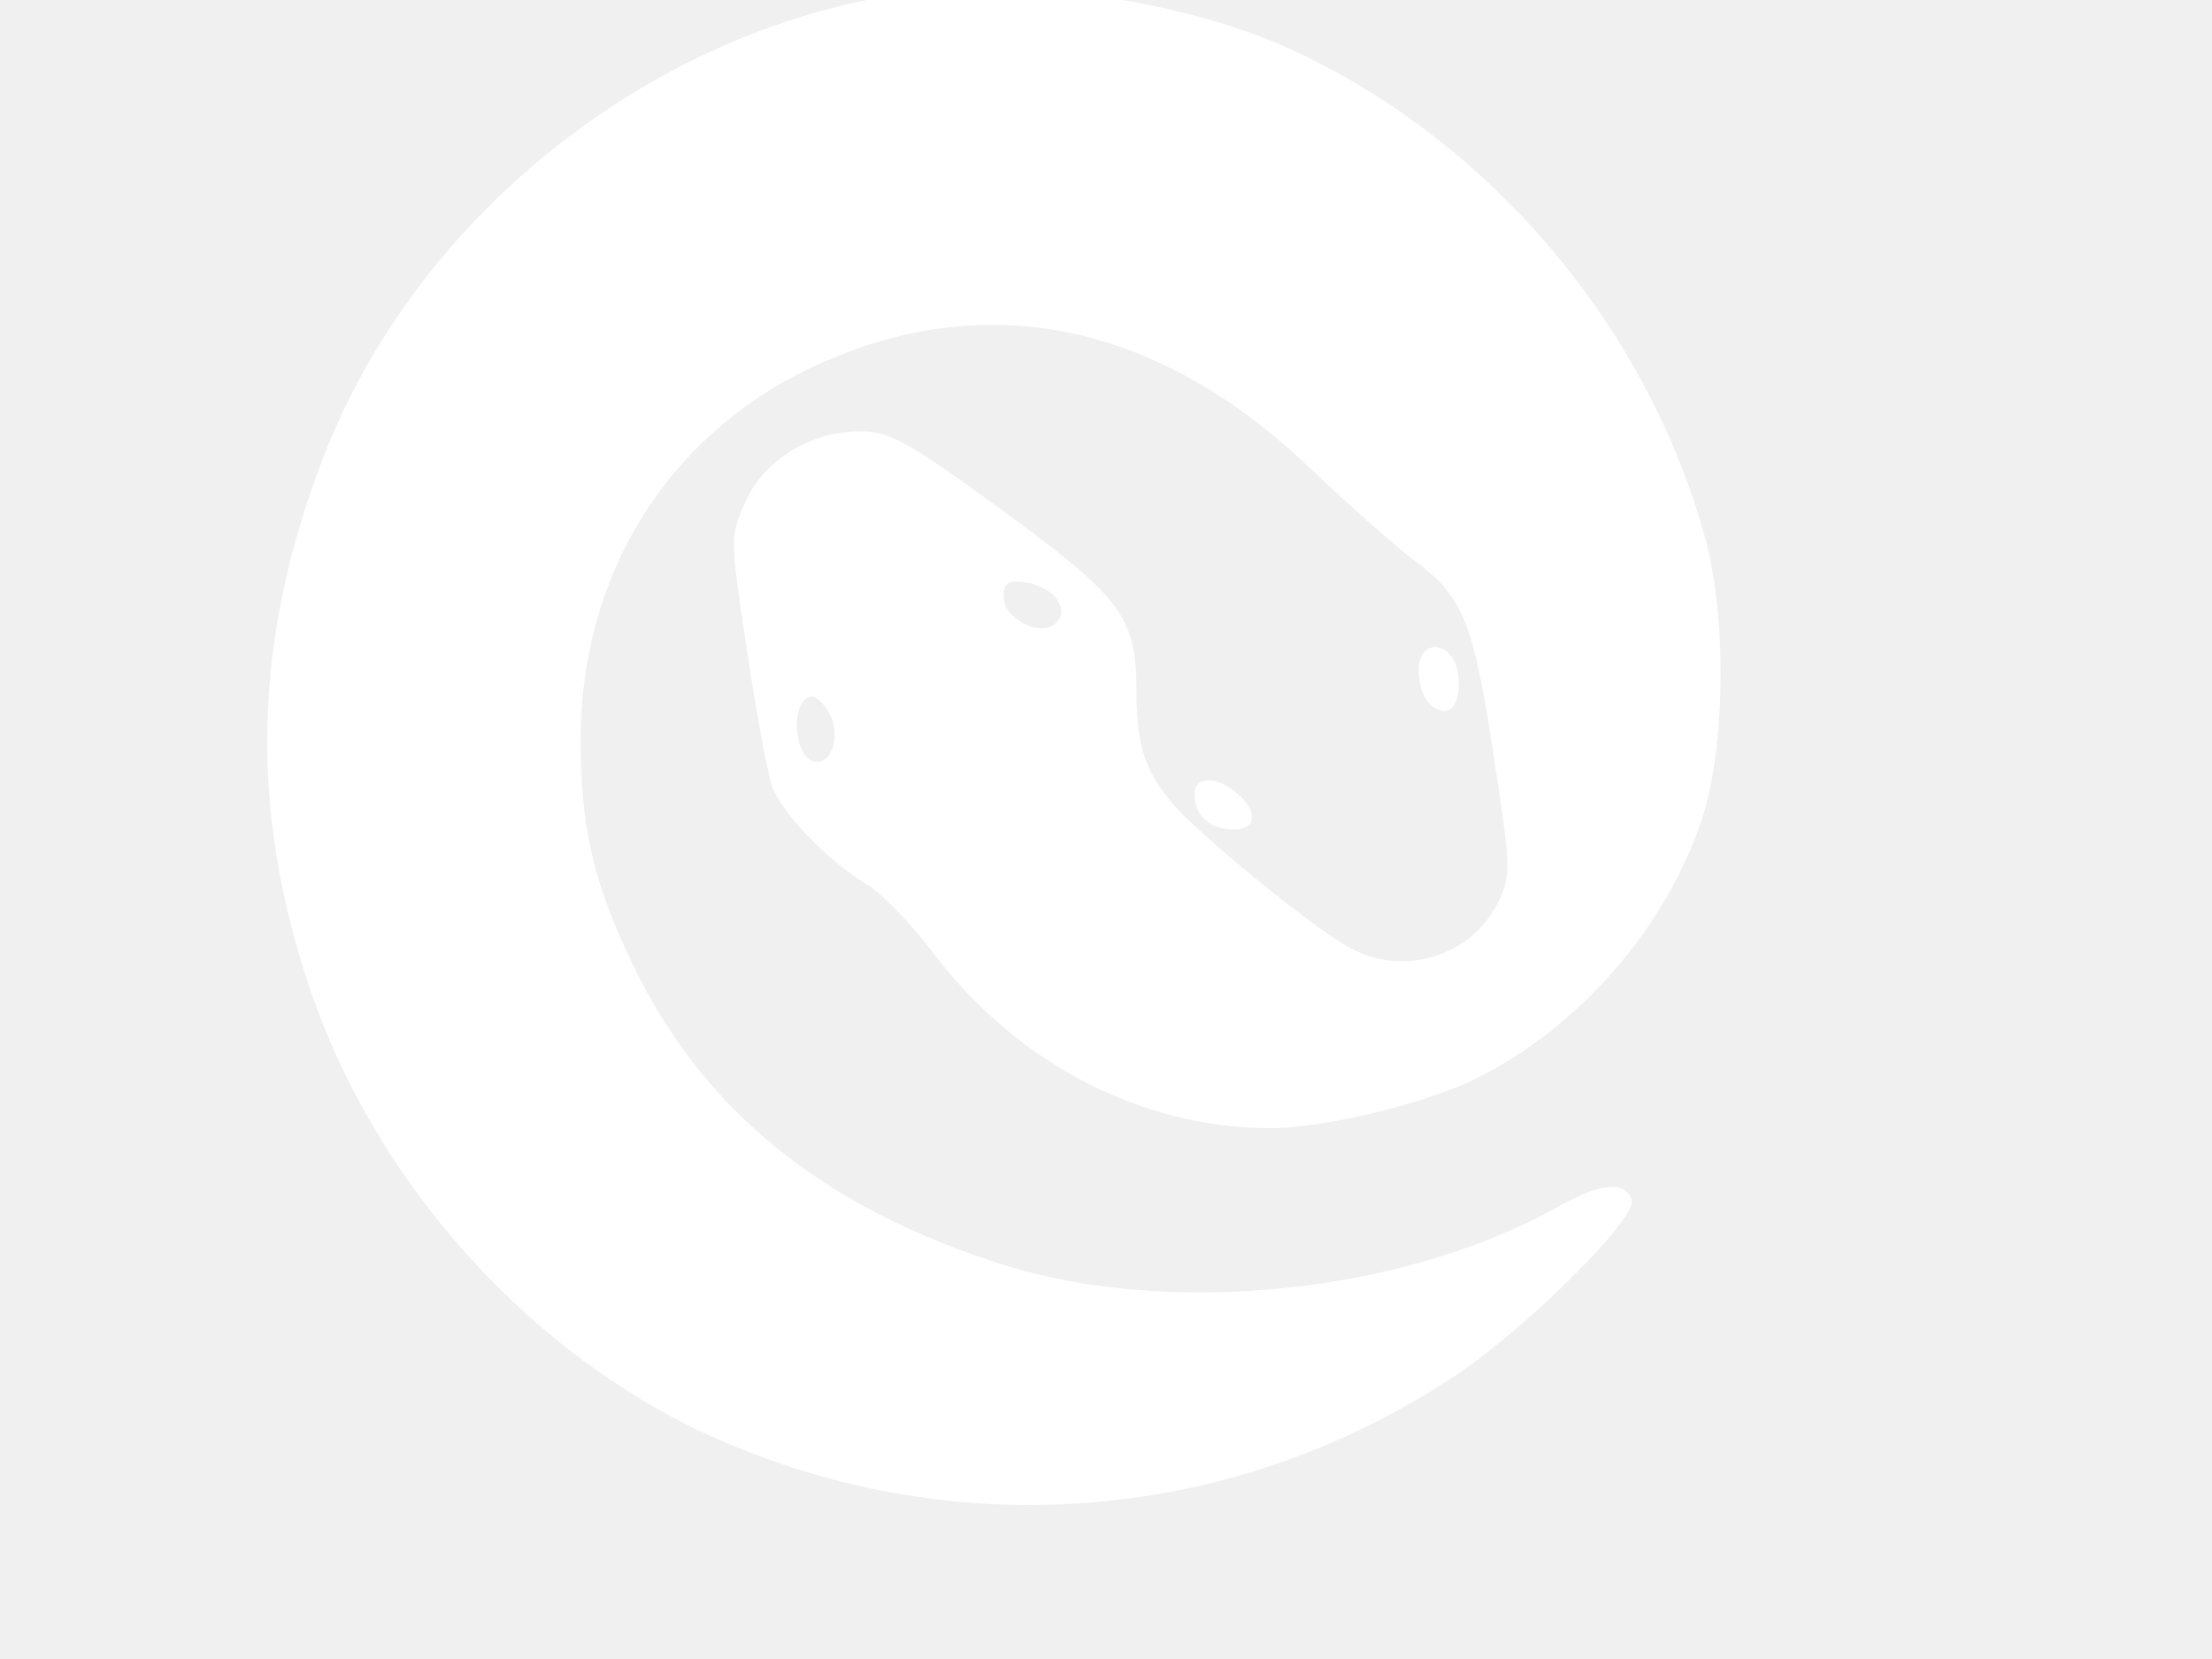
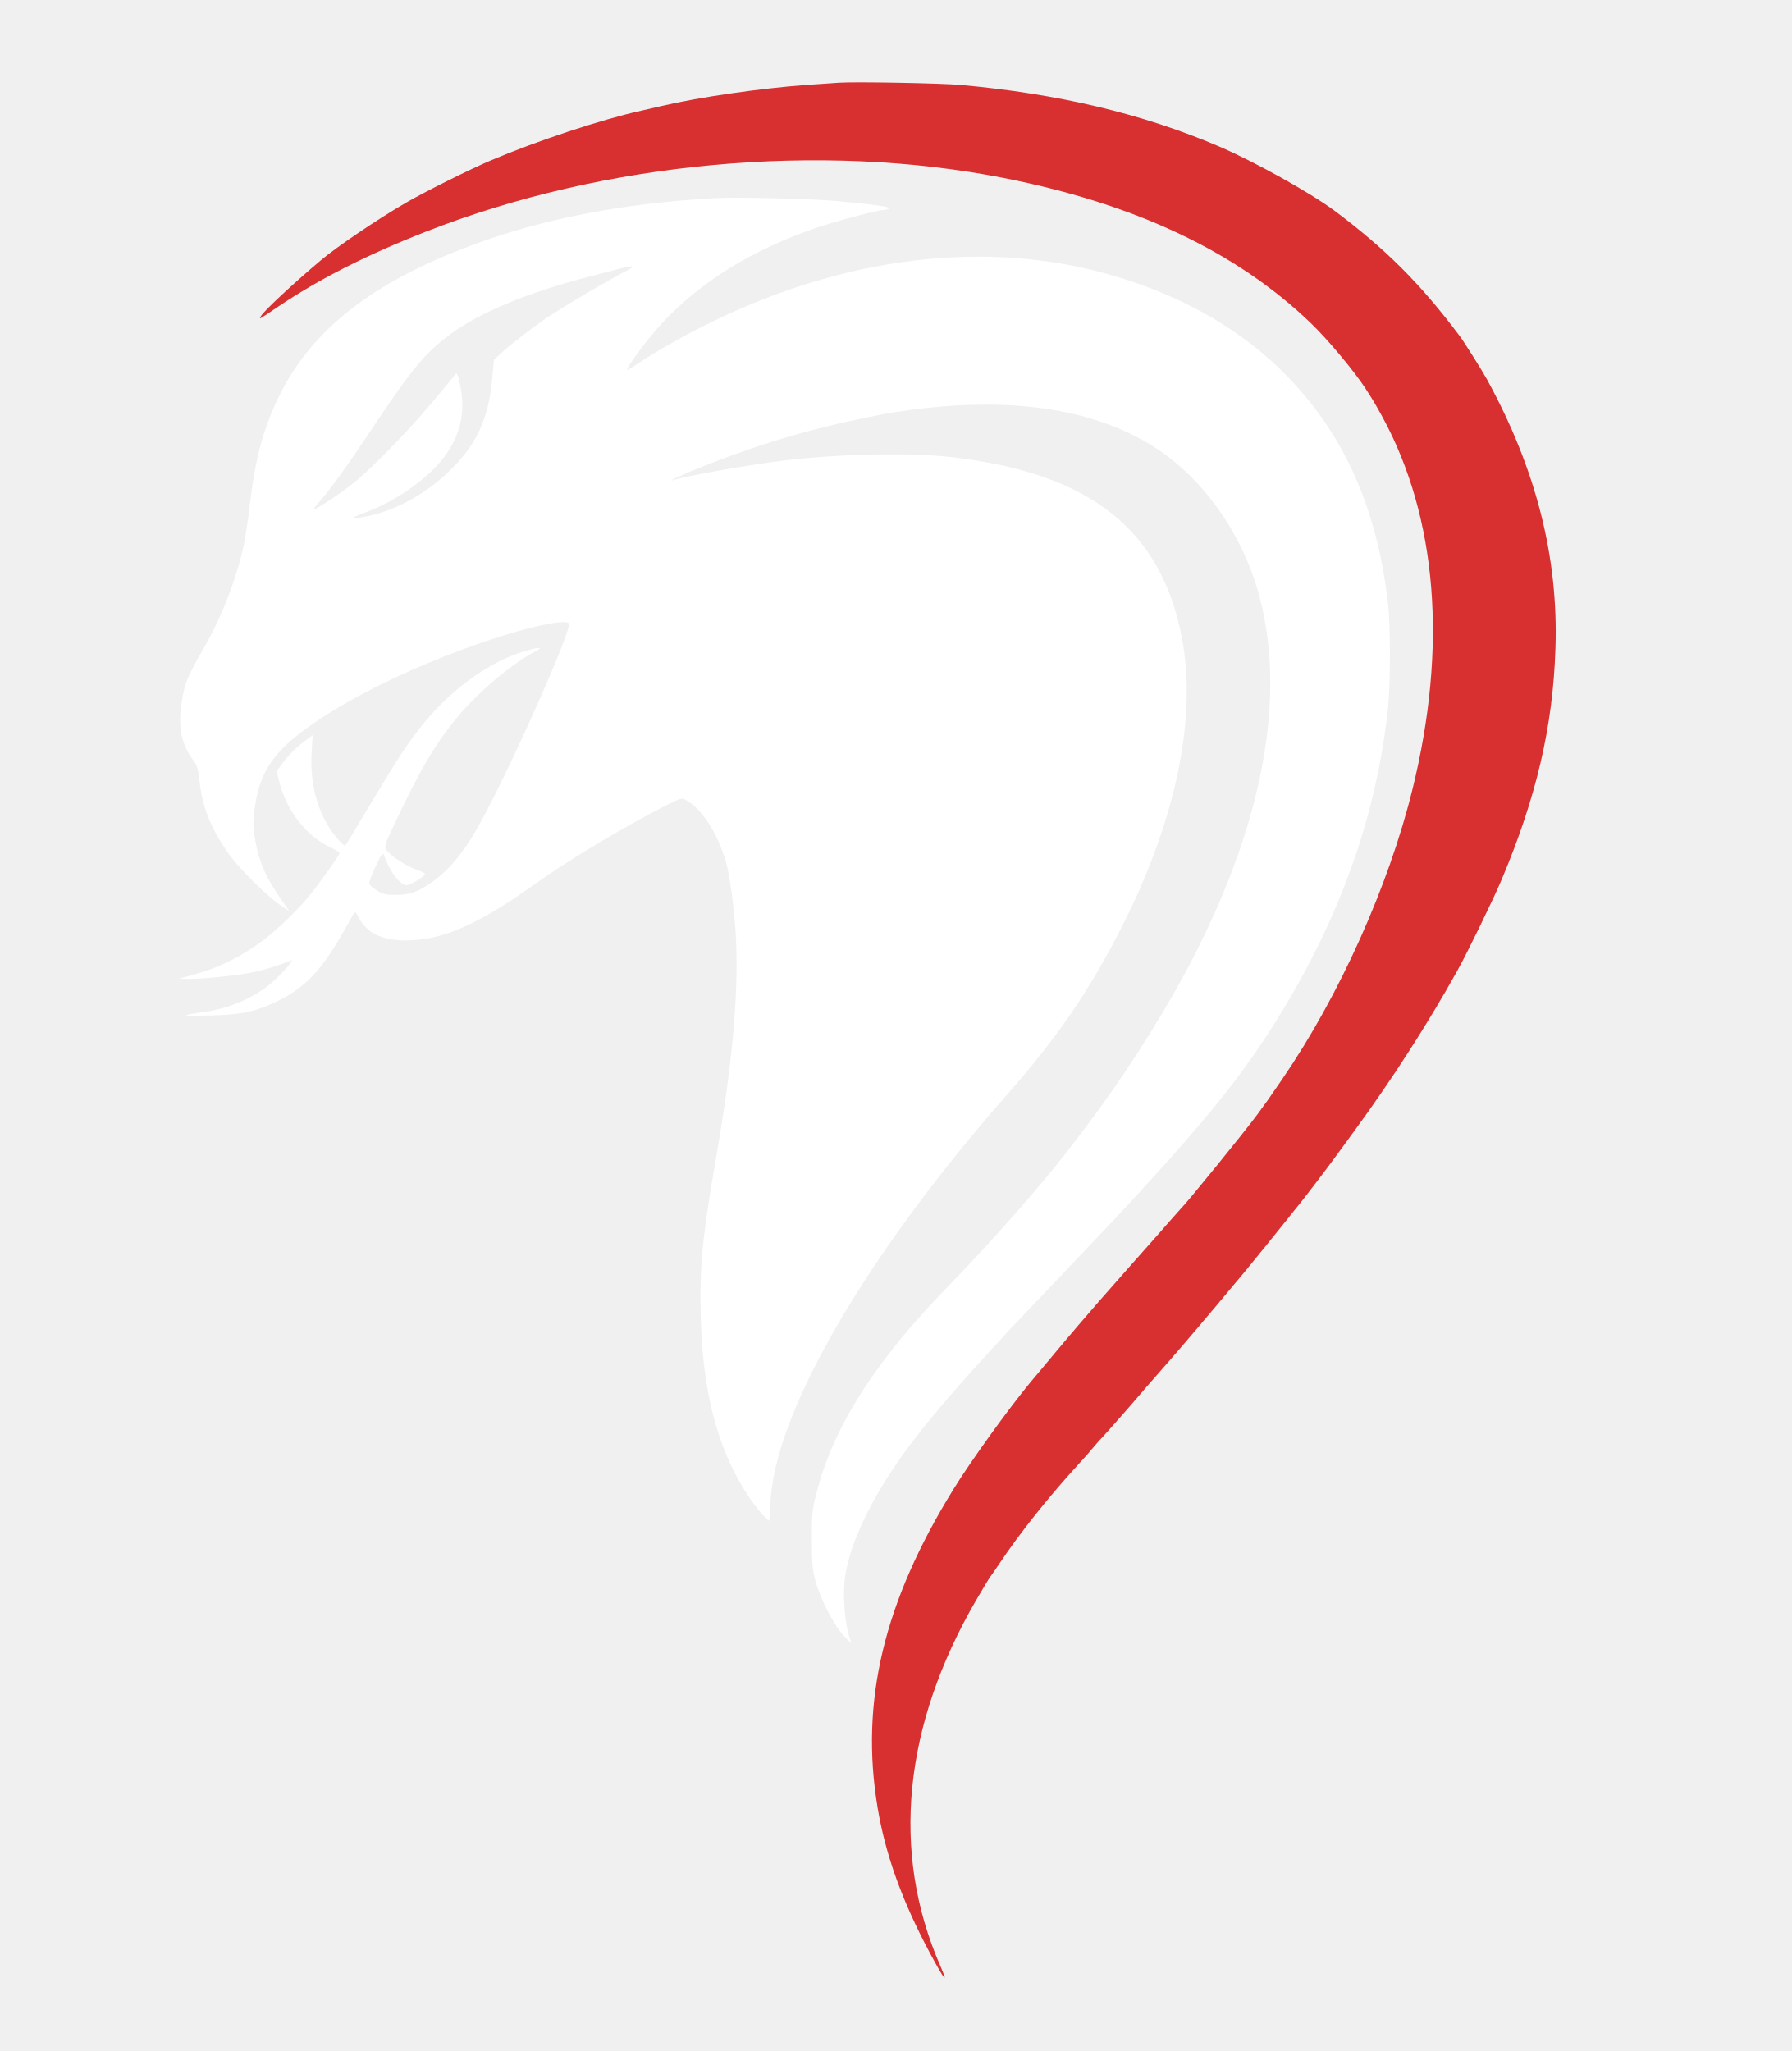
- <svg xmlns="http://www.w3.org/2000/svg" version="1.0" width="400pt" height="300pt" viewBox="0 0 400 300">
-   <g transform="translate(-120,360) scale(0.15,-0.15)" fill="#fff" stroke="none">
-     <path d="M1907 2410 c-312 -38 -603 -265 -717 -561 -85 -220 -90 -424 -16     -642 80 -236 268 -443 489 -541 294 -130 628 -101 895 78 88 60 217 189 209     210 -9 23 -38 20 -91 -10 -185 -103 -464 -132 -666 -69 -221 70 -366 189 -451     370 -45 96 -59 161 -59 263 0 198 103 364 274 447 209 100 418 59 605 -119 47     -45 103 -94 124 -110 60 -44 73 -74 97 -233 21 -136 22 -147 7 -179 -33 -69     -120 -94 -186 -53 -47 28 -159 120 -198 160 -41 43 -53 77 -53 146 0 89 -17     112 -162 218 -112 82 -136 95 -170 95 -61 0 -116 -34 -139 -84 -19 -43 -19     -45 1 -177 11 -74 25 -148 30 -165 11 -33 67 -91 116 -121 17 -10 53 -47 80     -83 100 -132 251 -210 405 -210 66 0 190 30 251 61 123 62 225 180 269 309 29     85 31 244 5 340 -70 257 -261 482 -503 592 -125 56 -309 84 -446 68z m167     -732 c8 -13 7 -21 -1 -29 -18 -18 -63 5 -63 31 0 17 5 21 26 18 15 -2 32 -11     38 -20z m-274 -138 c14 -27 3 -62 -18 -58 -27 5 -29 78 -3 78 6 0 15 -9 21     -20z" />
-     <path d="M2517 1614 c-12 -13 -7 -51 8 -64 22 -18 37 0 33 36 -3 28 -26 43     -41 28z" />
-     <path d="M2240 1442 c0 -25 19 -42 47 -42 28 0 30 21 5 43 -25 22 -52 22 -52     -1z" />
+ <svg xmlns="http://www.w3.org/2000/svg" version="1.0" width="1118pt" height="1280pt" viewBox="0 0 1118 1280">
+   <g transform="translate(0,1280) scale(0.1,-0.1)" fill="#fff" stroke="none">
+     <path fill="#D83030" d="M5235 12284 c-27 -2 -120 -8 -205 -14 -283 -21 -667 -76 -900 -131     -47 -11 -105 -24 -130 -30 -245 -54 -649 -188 -935 -309 -124 -52 -421 -200     -535 -267 -177 -103 -427 -272 -530 -359 -175 -148 -353 -314 -372 -347 -12     -22 -17 -25 107 59 259 174 552 323 927 470 1111 435 2458 559 3603 333 820     -162 1451 -460 1915 -906 104 -100 269 -297 341 -408 48 -74 63 -100 107 -180     340 -628 405 -1431 186 -2320 -149 -606 -457 -1290 -813 -1810 -91 -133 -94     -137 -155 -220 -80 -109 -448 -561 -475 -585 -3 -3 -35 -39 -71 -80 -36 -41     -81 -93 -101 -115 -44 -49 -174 -196 -341 -386 -69 -79 -190 -220 -268 -314     -78 -93 -149 -179 -159 -190 -132 -159 -372 -491 -482 -670 -435 -704 -583     -1325 -473 -1985 49 -295 154 -586 327 -909 91 -171 119 -204 63 -76 -308 707     -230 1495 226 2280 45 77 84 142 87 145 4 3 28 39 56 80 130 195 310 421 511     640 23 25 59 65 79 90 21 25 40 47 44 50 6 5 122 135 177 199 43 51 169 196     244 281 70 79 295 344 399 470 34 41 72 86 83 99 20 24 214 263 268 331 15 19     47 60 72 90 48 60 172 223 228 300 19 26 69 95 111 152 235 321 460 672 641     997 64 114 227 450 278 571 217 514 321 959 336 1445 19 568 -121 1117 -426     1675 -34 62 -143 235 -173 275 -243 324 -461 542 -781 781 -151 112 -499 306     -721 401 -472 202 -1000 328 -1610 383 -119 11 -664 21 -760 14z" />
+     <path d="M4470 11564 c-581 -32 -1081 -128 -1530 -296 -612 -228 -993 -525     -1195 -933 -100 -203 -151 -388 -185 -675 -10 -91 -28 -208 -39 -261 -41 -198     -135 -443 -238 -623 -96 -167 -122 -223 -137 -291 -42 -196 -24 -320 63 -434     21 -28 28 -53 37 -135 18 -153 66 -275 167 -425 72 -107 261 -294 360 -356     l32 -20 -18 25 c-123 172 -168 268 -194 414 -15 84 -15 110 -5 193 32 249 126     379 412 568 227 150 546 306 890 433 324 120 616 192 659 163 32 -21 -394     -973 -575 -1287 -92 -160 -185 -267 -294 -340 -80 -53 -128 -69 -210 -69 -65     0 -81 4 -118 28 -24 15 -45 34 -48 41 -3 8 15 56 39 107 35 75 46 90 52 74 38     -109 110 -200 149 -189 33 9 109 58 108 69 0 5 -23 17 -50 26 -58 20 -146 75     -180 112 -29 30 -29 30 45 186 156 331 252 493 390 659 130 156 342 334 486     408 49 26 22 27 -60 3 -216 -62 -450 -226 -630 -442 -97 -116 -162 -215 -344     -519 -83 -139 -153 -255 -155 -257 -2 -2 -17 12 -35 30 -125 134 -189 338     -174 558 l6 103 -38 -28 c-59 -43 -111 -94 -151 -148 l-36 -49 18 -71 c44     -172 163 -327 304 -397 39 -18 71 -38 71 -43 1 -11 -123 -185 -191 -269 -72     -88 -200 -211 -291 -279 -139 -103 -272 -168 -434 -212 l-88 -25 60 0 c79 -1     258 16 370 35 76 12 188 46 270 80 34 14 -85 -116 -150 -164 -118 -87 -260     -142 -414 -161 -46 -6 -87 -14 -90 -17 -3 -3 68 -4 159 -1 195 5 278 24 415     91 168 83 270 189 399 416 36 63 69 122 74 130 7 12 14 6 30 -25 61 -120 193     -164 405 -136 183 25 397 130 694 343 217 155 565 363 832 498 84 42 85 42     115 25 99 -57 194 -205 246 -386 24 -83 51 -282 61 -449 20 -357 -18 -790     -121 -1385 -88 -506 -106 -691 -97 -1015 13 -449 99 -789 271 -1067 51 -84     139 -193 154 -193 4 0 8 43 9 96 15 558 586 1549 1478 2564 319 363 514 649     720 1055 335 663 466 1303 369 1800 -131 672 -572 1019 -1424 1121 -264 32     -722 22 -1075 -22 -208 -26 -592 -94 -670 -119 -57 -18 68 40 190 88 393 154     706 244 1140 327 28 5 104 16 170 25 636 81 1149 -3 1519 -249 285 -189 518     -517 623 -876 193 -660 33 -1497 -462 -2411 -166 -305 -393 -657 -600 -930     -27 -36 -61 -80 -75 -99 -175 -233 -484 -588 -786 -900 -99 -103 -147 -154     -249 -271 -52 -58 -152 -186 -213 -272 -187 -263 -305 -508 -369 -762 -25     -100 -28 -126 -27 -285 0 -149 4 -187 22 -255 38 -136 132 -308 203 -370 l22     -20 -7 20 c-38 104 -52 312 -27 430 24 118 66 232 136 370 151 296 356 563     800 1044 33 36 65 70 70 77 9 10 244 257 441 464 202 212 267 281 394 420 431     470 643 737 847 1065 394 633 622 1273 694 1945 16 143 16 521 0 655 -68 589     -270 1046 -626 1414 -273 282 -632 493 -1066 624 -798 242 -1714 131 -2590     -313 -144 -73 -291 -157 -387 -222 -41 -27 -75 -48 -78 -46 -10 11 140 211     229 304 242 253 548 442 938 578 120 42 396 116 435 116 11 0 25 4 32 9 15 9     -85 24 -321 46 -145 14 -627 26 -757 19z m-555 -451 c-119 -61 -344 -193 -495     -291 -79 -52 -237 -173 -291 -224 l-47 -44 -11 -119 c-23 -254 -100 -416 -276     -583 -156 -149 -353 -251 -543 -281 -64 -10 -57 -1 20 28 144 52 292 142 405     246 159 145 229 318 203 499 -6 43 -16 90 -21 105 -10 26 -11 26 -25 6 -8 -11     -22 -29 -32 -40 -9 -11 -64 -77 -121 -145 -122 -145 -330 -360 -449 -463 -78     -68 -262 -191 -271 -182 -2 3 13 23 33 45 65 72 184 238 351 490 228 341 309     438 465 554 184 136 484 261 865 359 77 20 165 43 195 51 85 22 101 18 45 -11z" />
  </g>
</svg>
